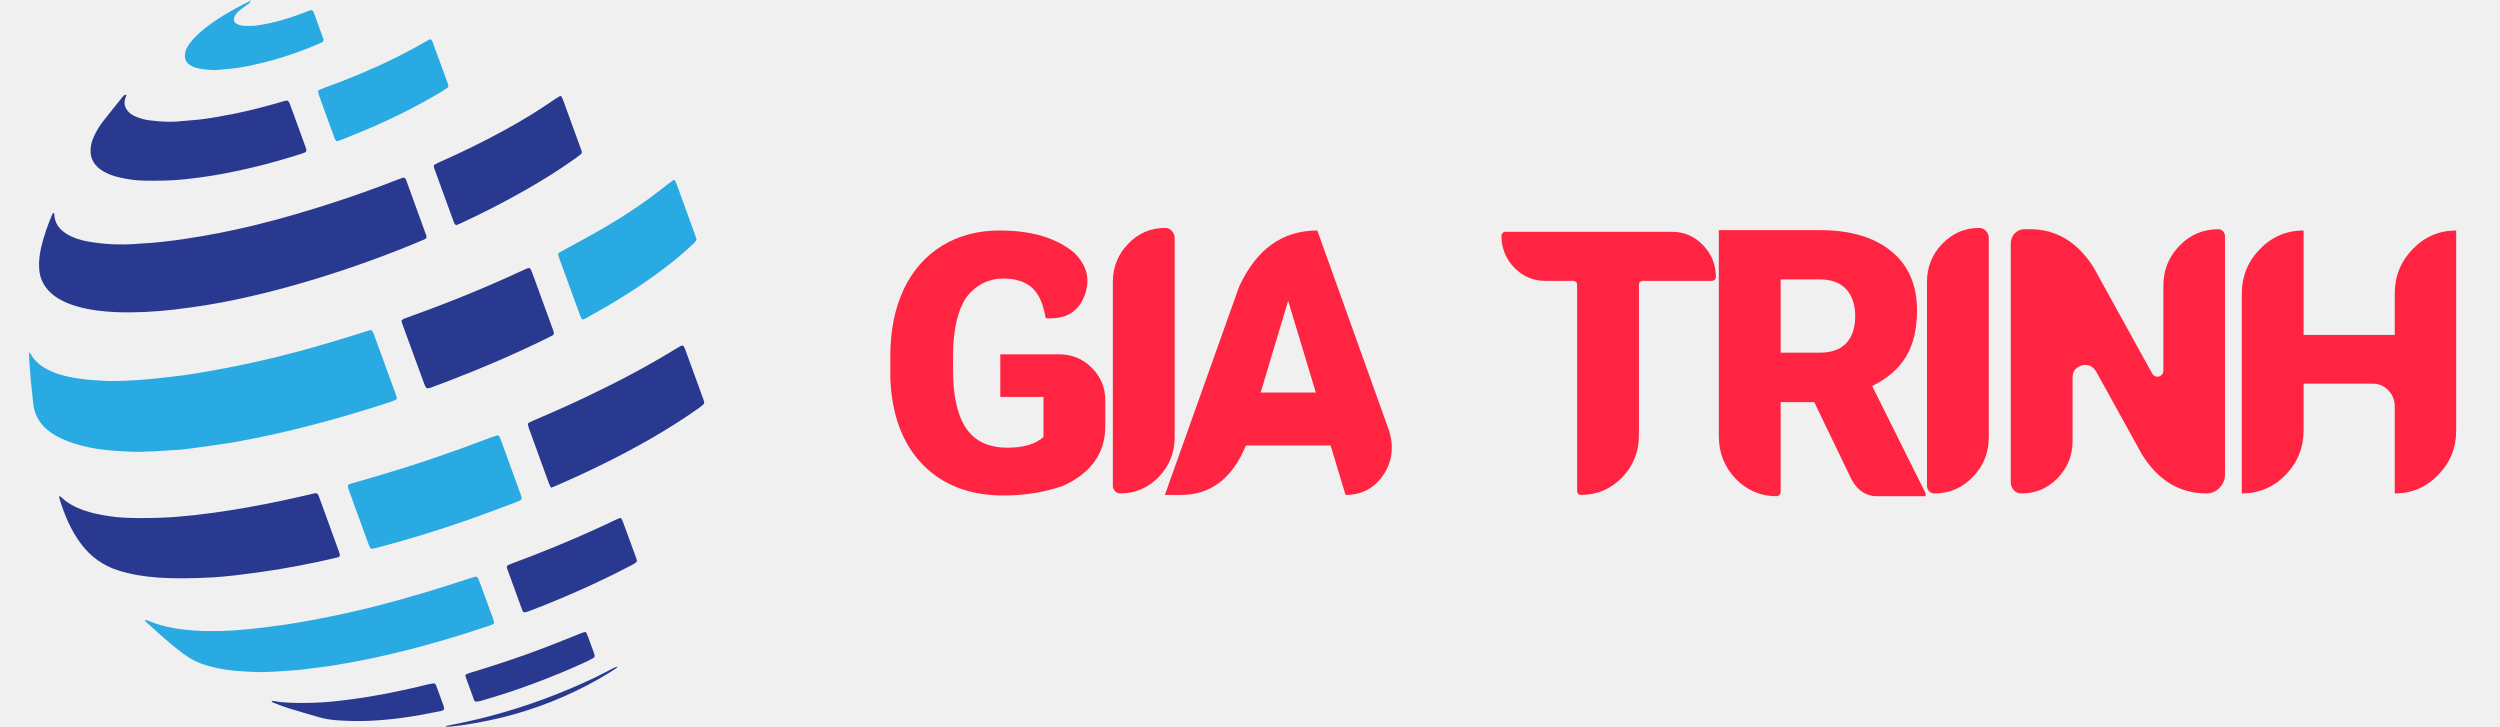
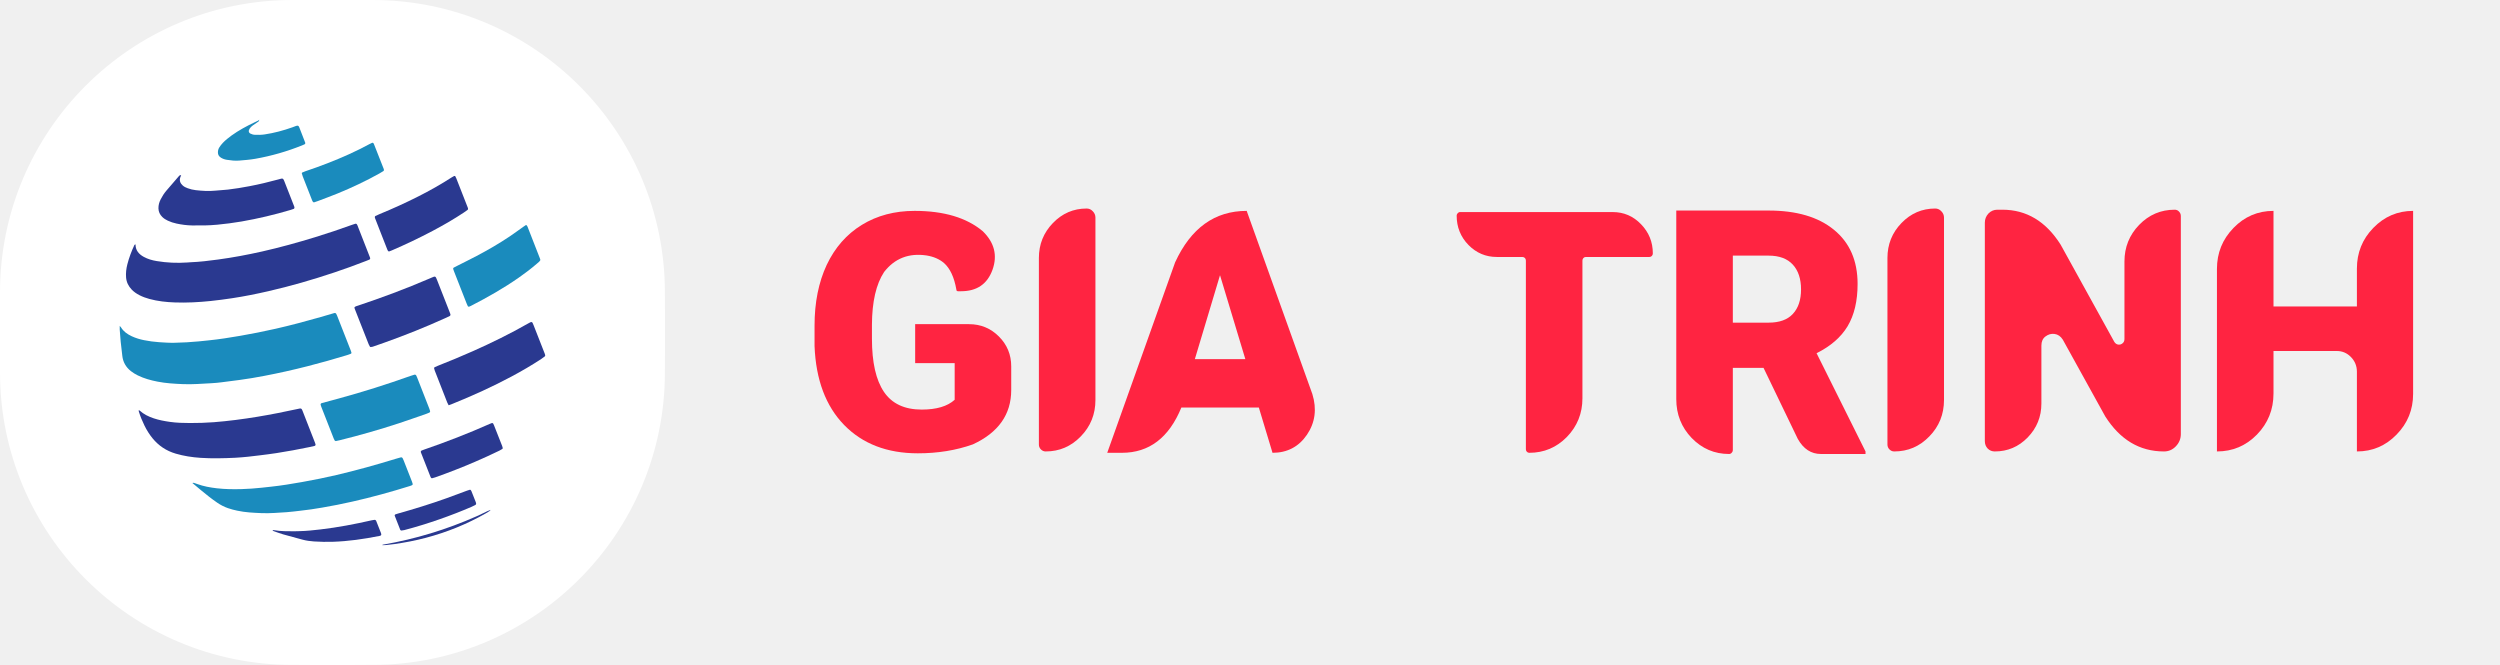
- <svg xmlns="http://www.w3.org/2000/svg" width="172" height="50" viewBox="0 0 172 50" fill="none">
-   <path d="M3.712 14.643C3.724 14.679 3.732 14.696 3.732 14.712C3.747 15.366 4.097 15.806 4.636 16.124C5.071 16.38 5.548 16.525 6.038 16.613C7.146 16.811 8.262 16.865 9.385 16.78C9.491 16.772 9.598 16.759 9.704 16.755C10.717 16.712 11.721 16.581 12.725 16.434C14.344 16.199 15.945 15.877 17.534 15.491C19.503 15.012 21.443 14.432 23.367 13.797C24.717 13.351 26.053 12.866 27.377 12.349C27.493 12.305 27.611 12.264 27.728 12.227C27.794 12.206 27.869 12.246 27.902 12.313C27.918 12.345 27.939 12.374 27.951 12.408C28.407 13.66 28.861 14.913 29.315 16.166C29.328 16.199 29.335 16.234 29.344 16.267C29.36 16.323 29.315 16.418 29.255 16.444C29.126 16.503 28.995 16.558 28.864 16.613C27.734 17.089 26.591 17.531 25.438 17.948C23.063 18.805 20.655 19.556 18.205 20.159C16.91 20.478 15.609 20.761 14.293 20.975C13.505 21.104 12.713 21.216 11.919 21.306C10.628 21.451 9.333 21.524 8.033 21.476C7.091 21.439 6.155 21.332 5.245 21.065C4.869 20.954 4.505 20.812 4.161 20.623C3.848 20.45 3.561 20.241 3.321 19.974C2.955 19.562 2.739 19.087 2.698 18.534C2.661 18.015 2.716 17.505 2.836 17C3.021 16.22 3.286 15.467 3.604 14.732C3.621 14.694 3.672 14.673 3.714 14.64L3.712 14.643Z" fill="#2A3990" />
-   <path d="M2 24.219C2.077 24.315 2.116 24.351 2.141 24.396C2.412 24.882 2.832 25.203 3.317 25.447C3.747 25.663 4.204 25.81 4.675 25.911C5.214 26.026 5.758 26.106 6.31 26.145C6.878 26.185 7.445 26.228 8.015 26.213C8.886 26.189 9.757 26.145 10.623 26.051C10.977 26.014 11.33 25.973 11.684 25.934C12.851 25.808 14.006 25.61 15.16 25.395C16.453 25.154 17.739 24.88 19.017 24.567C20.675 24.162 22.314 23.688 23.945 23.188C24.438 23.038 24.927 22.877 25.419 22.724C25.515 22.693 25.6 22.732 25.641 22.819C25.67 22.883 25.703 22.947 25.727 23.014C26.227 24.382 26.726 25.752 27.224 27.121C27.254 27.205 27.281 27.29 27.3 27.376C27.313 27.433 27.277 27.482 27.228 27.505C27.098 27.562 26.967 27.616 26.832 27.661C25.397 28.13 23.952 28.572 22.495 28.97C20.934 29.398 19.364 29.779 17.78 30.103C16.892 30.284 16.002 30.454 15.103 30.58C14.434 30.673 13.767 30.772 13.097 30.86C12.744 30.906 12.39 30.945 12.035 30.964C10.987 31.021 9.941 31.122 8.89 31.072C7.966 31.028 7.044 30.973 6.135 30.78C5.384 30.623 4.654 30.408 3.973 30.045C3.705 29.901 3.452 29.739 3.221 29.542C2.667 29.068 2.359 28.467 2.286 27.744C2.23 27.197 2.169 26.648 2.111 26.1C2.1 25.994 2.096 25.887 2.088 25.781C2.06 25.409 2.029 25.037 2.004 24.663C1.996 24.54 2.004 24.416 2.004 24.219H2Z" fill="#29AAE2" />
-   <path d="M4.07 34.133C4.119 34.152 4.159 34.156 4.182 34.177C4.621 34.612 5.153 34.889 5.727 35.096C6.298 35.3 6.89 35.417 7.488 35.509C8.211 35.621 8.94 35.643 9.669 35.643C10.54 35.643 11.409 35.621 12.28 35.547C13.875 35.412 15.457 35.186 17.033 34.907C18.537 34.641 20.031 34.319 21.519 33.971C21.587 33.954 21.658 33.932 21.728 33.933C21.776 33.935 21.838 33.963 21.863 34C21.912 34.073 21.944 34.159 21.973 34.241C22.422 35.477 22.871 36.713 23.318 37.949C23.342 38.016 23.361 38.084 23.379 38.152C23.396 38.215 23.349 38.314 23.293 38.328C23.103 38.377 22.914 38.424 22.724 38.467C21.529 38.74 20.325 38.97 19.117 39.177C18.522 39.278 17.922 39.353 17.324 39.436C16.884 39.496 16.443 39.556 16.002 39.603C15.542 39.652 15.082 39.699 14.621 39.724C13.36 39.79 12.096 39.823 10.835 39.734C9.913 39.668 9.001 39.521 8.115 39.239C7.079 38.909 6.249 38.303 5.595 37.445C5.237 36.975 4.945 36.468 4.702 35.933C4.458 35.399 4.25 34.852 4.088 34.286C4.076 34.24 4.08 34.19 4.074 34.133H4.07Z" fill="#2A3990" />
-   <path d="M9.924 42.699C9.99 42.664 10.059 42.656 10.129 42.681C10.246 42.723 10.362 42.77 10.477 42.815C11.162 43.081 11.875 43.22 12.601 43.311C13.504 43.423 14.411 43.435 15.318 43.407C16.047 43.384 16.774 43.327 17.498 43.244C17.834 43.205 18.169 43.163 18.504 43.125C19.652 42.993 20.791 42.791 21.925 42.574C23.182 42.332 24.433 42.063 25.673 41.75C27.862 41.196 30.025 40.548 32.167 39.837C32.336 39.781 32.506 39.73 32.676 39.681C32.768 39.654 32.856 39.702 32.894 39.788C32.93 39.869 32.966 39.951 32.997 40.033C33.302 40.868 33.607 41.703 33.911 42.539C33.941 42.622 33.962 42.709 33.984 42.795C34.001 42.859 33.957 42.932 33.886 42.961C33.82 42.989 33.756 43.019 33.688 43.042C31.614 43.738 29.52 44.362 27.394 44.878C26.306 45.141 25.212 45.38 24.11 45.58C23.306 45.727 22.499 45.865 21.685 45.952C21.209 46.004 20.734 46.086 20.256 46.117C19.334 46.175 18.41 46.273 17.485 46.23C16.597 46.189 15.708 46.147 14.837 45.943C14.49 45.862 14.149 45.77 13.814 45.644C13.395 45.486 13.012 45.27 12.65 45.005C12.032 44.551 11.453 44.052 10.883 43.542C10.565 43.258 10.249 42.971 9.931 42.685L9.923 42.699H9.924Z" fill="#29AAE2" />
-   <path d="M8.713 6.514C8.677 6.614 8.632 6.712 8.604 6.813C8.503 7.176 8.618 7.477 8.88 7.732C9.036 7.884 9.227 7.98 9.426 8.058C9.708 8.169 10.003 8.244 10.303 8.281C11.009 8.366 11.716 8.42 12.429 8.339C12.887 8.288 13.349 8.272 13.809 8.215C14.603 8.115 15.387 7.974 16.17 7.814C17.232 7.597 18.28 7.326 19.319 7.021C19.421 6.99 19.523 6.958 19.626 6.931C19.771 6.892 19.849 6.936 19.914 7.088C19.928 7.12 19.943 7.152 19.956 7.186C20.314 8.169 20.674 9.153 21.03 10.138C21.054 10.205 21.079 10.276 21.079 10.344C21.079 10.389 21.047 10.457 21.009 10.475C20.898 10.528 20.778 10.566 20.66 10.603C18.9 11.166 17.112 11.625 15.295 11.963C14.423 12.126 13.544 12.246 12.66 12.339C11.738 12.436 10.817 12.443 9.893 12.427C9.322 12.418 8.762 12.332 8.206 12.206C7.876 12.13 7.557 12.02 7.256 11.867C7.033 11.754 6.825 11.616 6.652 11.434C6.386 11.152 6.24 10.822 6.23 10.428C6.22 10.043 6.318 9.689 6.48 9.348C6.647 8.994 6.849 8.658 7.09 8.349C7.539 7.775 7.997 7.209 8.454 6.642C8.487 6.602 8.525 6.557 8.571 6.536C8.614 6.517 8.671 6.528 8.721 6.526L8.716 6.515L8.713 6.514Z" fill="#2A3990" />
-   <path d="M37.908 33.554C37.845 33.421 37.792 33.329 37.756 33.231C37.299 31.98 36.843 30.727 36.391 29.475C36.36 29.391 36.342 29.305 36.322 29.218C36.31 29.16 36.336 29.108 36.385 29.083C36.511 29.018 36.639 28.956 36.768 28.901C38.045 28.361 39.31 27.794 40.56 27.197C42.613 26.214 44.623 25.151 46.563 23.959C47.005 23.687 47.015 23.688 47.185 24.158C47.574 25.227 47.964 26.294 48.352 27.363C48.389 27.463 48.428 27.563 48.449 27.666C48.457 27.711 48.44 27.782 48.408 27.811C48.29 27.917 48.163 28.016 48.032 28.108C46.987 28.848 45.903 29.528 44.794 30.167C42.697 31.375 40.526 32.433 38.308 33.397C38.195 33.446 38.079 33.489 37.909 33.557L37.908 33.554Z" fill="#2A3990" />
-   <path d="M25.59 37.765C25.537 37.739 25.491 37.732 25.477 37.707C25.432 37.63 25.395 37.549 25.365 37.465C24.908 36.214 24.451 34.962 23.997 33.709C23.973 33.642 23.957 33.572 23.938 33.504C23.915 33.414 23.965 33.327 24.06 33.299C24.674 33.121 25.289 32.944 25.903 32.764C28.548 31.988 31.155 31.101 33.727 30.114C33.876 30.057 34.028 30.01 34.179 29.961C34.238 29.942 34.34 29.988 34.363 30.039C34.4 30.12 34.439 30.201 34.468 30.284C34.918 31.52 35.367 32.756 35.814 33.993C35.844 34.077 35.865 34.163 35.886 34.248C35.902 34.308 35.856 34.396 35.794 34.424C35.698 34.468 35.602 34.514 35.502 34.552C34.486 34.93 33.474 35.32 32.452 35.681C30.339 36.428 28.199 37.084 26.035 37.661C25.882 37.701 25.726 37.733 25.59 37.765Z" fill="#29AAE2" />
-   <path d="M27.626 22.044C27.739 21.924 27.88 21.895 28.012 21.848C29.299 21.385 30.577 20.901 31.845 20.389C33.195 19.843 34.531 19.263 35.854 18.651C35.918 18.622 35.982 18.59 36.046 18.561C36.454 18.374 36.469 18.36 36.638 18.824C37.019 19.876 37.404 20.927 37.788 21.977C37.88 22.228 37.97 22.477 38.059 22.728C38.077 22.778 38.091 22.83 38.105 22.88C38.121 22.939 38.084 23.039 38.031 23.067C37.874 23.149 37.717 23.231 37.558 23.309C35.386 24.371 33.169 25.325 30.912 26.191C30.481 26.356 30.048 26.518 29.616 26.678C29.55 26.702 29.478 26.712 29.408 26.716C29.377 26.717 29.33 26.699 29.317 26.675C29.265 26.584 29.216 26.49 29.18 26.391C28.86 25.525 28.546 24.657 28.229 23.79C28.059 23.323 27.884 22.858 27.718 22.39C27.677 22.275 27.625 22.16 27.627 22.041L27.626 22.044Z" fill="#2A3990" />
-   <path d="M47.924 16.494C47.836 16.678 47.688 16.783 47.559 16.904C46.922 17.499 46.246 18.049 45.549 18.572C43.897 19.812 42.139 20.886 40.333 21.885C40.272 21.92 40.205 21.945 40.139 21.973C40.099 21.991 40.022 21.959 40.004 21.916C39.962 21.818 39.918 21.721 39.881 21.622C39.419 20.354 38.956 19.086 38.495 17.817C38.464 17.733 38.438 17.648 38.411 17.563C38.389 17.492 38.414 17.413 38.474 17.378C38.598 17.307 38.722 17.238 38.847 17.17C39.55 16.787 40.256 16.412 40.951 16.019C42.205 15.31 43.426 14.548 44.594 13.704C45.083 13.35 45.555 12.971 46.036 12.604C46.135 12.529 46.234 12.454 46.337 12.385C46.355 12.374 46.41 12.391 46.426 12.412C46.468 12.469 46.505 12.53 46.529 12.597C46.979 13.832 47.426 15.068 47.873 16.303C47.897 16.369 47.91 16.439 47.925 16.492L47.924 16.494Z" fill="#29AAE2" />
-   <path d="M31.387 15.493C31.282 15.434 31.248 15.353 31.218 15.268C30.988 14.634 30.755 14 30.524 13.365C30.317 12.798 30.111 12.229 29.906 11.661C29.883 11.594 29.852 11.527 29.848 11.457C29.845 11.412 29.872 11.34 29.906 11.321C30.061 11.235 30.223 11.159 30.384 11.088C31.815 10.453 33.22 9.767 34.594 9.019C35.843 8.338 37.061 7.605 38.229 6.788C38.315 6.727 38.407 6.671 38.501 6.62C38.527 6.606 38.569 6.617 38.617 6.617C38.659 6.708 38.712 6.801 38.748 6.9C39.162 8.035 39.575 9.171 39.987 10.307C40 10.34 40.012 10.373 40.021 10.407C40.039 10.481 40.028 10.555 39.971 10.602C39.848 10.704 39.72 10.801 39.59 10.895C38.489 11.68 37.343 12.394 36.168 13.064C34.716 13.893 33.228 14.651 31.712 15.357C31.602 15.409 31.486 15.451 31.389 15.491L31.387 15.493Z" fill="#2A3990" />
-   <path d="M23.198 9.721C23.086 9.673 23.049 9.592 23.018 9.51C22.919 9.243 22.823 8.976 22.727 8.71C22.479 8.026 22.228 7.343 21.981 6.659C21.94 6.543 21.908 6.423 21.88 6.302C21.874 6.276 21.899 6.226 21.923 6.213C22.033 6.157 22.144 6.104 22.26 6.062C23.078 5.767 23.889 5.454 24.692 5.118C26.266 4.46 27.801 3.723 29.276 2.863C29.367 2.81 29.464 2.763 29.558 2.716C29.604 2.692 29.671 2.716 29.696 2.757C29.713 2.788 29.738 2.816 29.749 2.849C30.109 3.833 30.468 4.815 30.828 5.799C30.833 5.816 30.836 5.834 30.84 5.851C30.86 5.923 30.84 6.004 30.782 6.043C30.634 6.142 30.488 6.241 30.336 6.331C28.872 7.208 27.353 7.981 25.791 8.668C25.076 8.983 24.349 9.269 23.627 9.564C23.481 9.624 23.329 9.674 23.196 9.721H23.198Z" fill="#29AAE2" />
-   <path d="M43.818 38.591C43.796 38.635 43.789 38.678 43.764 38.694C43.662 38.764 43.557 38.832 43.447 38.889C42.564 39.351 41.672 39.79 40.768 40.208C39.347 40.864 37.907 41.473 36.444 42.029C36.329 42.073 36.209 42.107 36.089 42.136C36.064 42.142 36.025 42.112 36 42.09C35.975 42.066 35.953 42.036 35.941 42.004C35.588 41.035 35.235 40.067 34.883 39.099C34.877 39.082 34.876 39.064 34.87 39.047C34.855 38.993 34.904 38.898 34.963 38.873C35.046 38.838 35.128 38.803 35.21 38.772C37.662 37.864 40.071 36.857 42.43 35.728C42.494 35.697 42.561 35.672 42.627 35.647C42.67 35.63 42.747 35.658 42.766 35.699C42.797 35.763 42.829 35.825 42.854 35.892C43.155 36.709 43.454 37.527 43.753 38.345C43.783 38.427 43.799 38.516 43.818 38.591Z" fill="#2A3990" />
-   <path d="M17.232 0.001C17.23 0.092 17.215 0.173 17.131 0.233C16.929 0.376 16.729 0.523 16.532 0.674C16.391 0.783 16.267 0.913 16.177 1.067C16.142 1.127 16.118 1.195 16.099 1.264C16.061 1.4 16.135 1.563 16.258 1.629C16.416 1.714 16.584 1.77 16.765 1.777C17.12 1.79 17.473 1.789 17.827 1.732C18.865 1.566 19.868 1.274 20.847 0.899C20.98 0.849 21.109 0.789 21.242 0.738C21.445 0.662 21.53 0.695 21.607 0.906C21.827 1.505 22.04 2.107 22.256 2.707C22.277 2.767 22.238 2.866 22.186 2.891C22.09 2.939 21.995 2.985 21.898 3.026C20.264 3.731 18.573 4.258 16.823 4.592C16.23 4.705 15.628 4.755 15.027 4.808C14.582 4.847 14.141 4.788 13.702 4.716C13.474 4.679 13.256 4.595 13.061 4.468C12.837 4.322 12.719 4.117 12.723 3.844C12.726 3.645 12.762 3.457 12.861 3.283C12.975 3.081 13.111 2.895 13.265 2.723C13.549 2.402 13.871 2.125 14.208 1.863C14.997 1.251 15.856 0.754 16.742 0.3C16.869 0.235 16.999 0.177 17.122 0.109C17.165 0.085 17.194 0.036 17.232 0V0.001Z" fill="#29AAE2" />
-   <path d="M40.911 45.143C40.886 45.193 40.877 45.238 40.852 45.252C40.714 45.331 40.576 45.41 40.433 45.479C39.273 46.018 38.095 46.51 36.899 46.958C35.637 47.432 34.358 47.858 33.059 48.225C32.959 48.253 32.853 48.265 32.748 48.276C32.719 48.279 32.686 48.25 32.658 48.23C32.644 48.222 32.632 48.205 32.626 48.19C32.425 47.641 32.225 47.091 32.025 46.54C32.002 46.474 32.042 46.397 32.113 46.37C32.195 46.34 32.279 46.309 32.364 46.284C34.147 45.743 35.916 45.16 37.654 44.489C38.415 44.195 39.17 43.886 39.928 43.584C40.027 43.545 40.126 43.508 40.229 43.481C40.256 43.474 40.302 43.495 40.321 43.518C40.355 43.557 40.381 43.606 40.399 43.655C40.56 44.087 40.72 44.52 40.876 44.953C40.9 45.019 40.902 45.09 40.912 45.143H40.911Z" fill="#2A3990" />
-   <path d="M18.68 48.261C18.746 48.203 18.815 48.226 18.877 48.237C19.597 48.37 20.326 48.361 21.053 48.363C21.248 48.363 21.443 48.35 21.638 48.346C22.403 48.329 23.16 48.24 23.918 48.145C25.804 47.908 27.662 47.525 29.506 47.072C29.61 47.047 29.715 47.033 29.821 47.017C29.883 47.007 29.963 47.06 29.99 47.12C29.997 47.137 30.004 47.152 30.009 47.169C30.181 47.635 30.354 48.101 30.522 48.568C30.54 48.616 30.544 48.671 30.555 48.724C30.568 48.781 30.51 48.866 30.445 48.885C30.412 48.895 30.377 48.906 30.344 48.914C29.492 49.092 28.64 49.255 27.777 49.373C26.95 49.487 26.12 49.567 25.286 49.597C24.592 49.622 23.901 49.604 23.21 49.557C22.785 49.528 22.363 49.464 21.952 49.345C21.254 49.143 20.553 48.944 19.859 48.729C19.504 48.619 19.158 48.478 18.81 48.347C18.762 48.329 18.725 48.292 18.679 48.26L18.68 48.261Z" fill="#2A3990" />
-   <path d="M42.488 45.834C42.463 45.877 42.448 45.934 42.41 45.962C42.266 46.065 42.117 46.164 41.967 46.256C39.912 47.521 37.72 48.476 35.4 49.136C34.288 49.452 33.158 49.684 32.017 49.862C31.719 49.908 31.418 49.943 31.118 49.976C30.978 49.992 30.835 49.992 30.684 50C30.684 49.923 30.736 49.933 30.771 49.926C34.301 49.27 37.682 48.158 40.923 46.617C41.34 46.419 41.745 46.195 42.158 45.989C42.268 45.933 42.385 45.892 42.501 45.846L42.488 45.835V45.834Z" fill="#2A3990" />
-   <path d="M76.044 29.328C76.044 31.165 75.083 32.527 73.162 33.416C71.901 33.865 70.522 34.089 69.023 34.089C66.713 34.089 64.864 33.378 63.476 31.956C62.096 30.534 61.355 28.558 61.254 26.027V24.491C61.254 22.748 61.559 21.224 62.168 19.921C62.786 18.617 63.666 17.615 64.809 16.912C65.951 16.21 67.276 15.858 68.782 15.858C70.974 15.858 72.68 16.366 73.898 17.382C74.779 18.237 75.024 19.206 74.635 20.289C74.245 21.364 73.458 21.901 72.273 21.901H72.045C72.011 21.901 71.981 21.893 71.956 21.876C71.931 21.851 71.918 21.817 71.918 21.774C71.757 20.852 71.448 20.188 70.991 19.781C70.644 19.485 70.204 19.295 69.671 19.21C68.342 19.015 67.28 19.43 66.484 20.454C65.883 21.368 65.579 22.689 65.57 24.415V25.481C65.57 27.25 65.871 28.579 66.472 29.468C67.073 30.356 68.02 30.801 69.315 30.801C70.424 30.801 71.249 30.555 71.791 30.064V27.31H68.82V24.377H72.87C73.75 24.377 74.499 24.686 75.117 25.304C75.735 25.922 76.044 26.671 76.044 27.551V29.328ZM77.072 33.949C76.937 33.949 76.818 33.898 76.717 33.797C76.615 33.695 76.564 33.573 76.564 33.429V19.4C76.564 18.376 76.916 17.5 77.618 16.773C78.321 16.045 79.167 15.681 80.157 15.681C80.335 15.681 80.487 15.748 80.614 15.884C80.75 16.019 80.817 16.18 80.817 16.366V30.077C80.817 31.152 80.449 32.066 79.713 32.819C78.985 33.573 78.105 33.949 77.072 33.949ZM91.545 30.648H85.718C84.787 32.917 83.297 34.051 81.249 34.051H80.144L85.248 19.73C86.433 17.149 88.227 15.858 90.631 15.858L95.569 29.633C95.916 30.759 95.781 31.778 95.163 32.692C94.545 33.598 93.682 34.051 92.573 34.051L91.545 30.648ZM86.733 27.005H90.529L88.625 20.695L86.733 27.005ZM117.799 19.324H113.013C112.945 19.324 112.886 19.35 112.835 19.4C112.784 19.451 112.759 19.515 112.759 19.591V29.95C112.759 31.084 112.369 32.053 111.591 32.857C110.812 33.653 109.868 34.051 108.76 34.051C108.692 34.051 108.633 34.025 108.582 33.975C108.531 33.924 108.506 33.86 108.506 33.784V19.591C108.506 19.515 108.48 19.451 108.43 19.4C108.379 19.35 108.315 19.324 108.239 19.324H106.322C105.493 19.324 104.782 19.024 104.189 18.423C103.597 17.814 103.301 17.077 103.301 16.214C103.301 16.146 103.326 16.087 103.377 16.036C103.428 15.977 103.487 15.947 103.555 15.947H115.031C115.869 15.947 116.58 16.252 117.164 16.861C117.757 17.471 118.053 18.203 118.053 19.058C118.053 19.134 118.027 19.197 117.977 19.248C117.926 19.299 117.867 19.324 117.799 19.324ZM124.819 27.665H122.509V33.835C122.509 33.92 122.479 33.992 122.42 34.051C122.369 34.11 122.306 34.14 122.229 34.14C121.129 34.14 120.19 33.738 119.411 32.934C118.641 32.13 118.256 31.156 118.256 30.014V15.833H125.2C127.299 15.833 128.937 16.315 130.113 17.28C131.298 18.245 131.891 19.604 131.891 21.355C131.891 22.634 131.641 23.691 131.142 24.529C130.642 25.359 129.864 26.036 128.806 26.561L132.487 33.949V34.14H129.136C128.399 34.14 127.82 33.763 127.396 33.01L124.819 27.665ZM122.509 24.263H125.2C126.013 24.263 126.622 24.043 127.028 23.602C127.435 23.162 127.638 22.549 127.638 21.762C127.638 20.975 127.435 20.357 127.028 19.908C126.614 19.451 126.004 19.223 125.2 19.223H122.509V24.263ZM133.084 33.949C132.949 33.949 132.83 33.898 132.729 33.797C132.627 33.695 132.576 33.573 132.576 33.429V19.4C132.576 18.376 132.927 17.5 133.63 16.773C134.332 16.045 135.179 15.681 136.169 15.681C136.347 15.681 136.499 15.748 136.626 15.884C136.761 16.019 136.829 16.18 136.829 16.366V30.077C136.829 31.152 136.461 32.066 135.725 32.819C134.997 33.573 134.117 33.949 133.084 33.949ZM151.81 33.949C149.981 33.949 148.509 33.069 147.392 31.309L144.205 25.545C144.044 25.291 143.837 25.147 143.583 25.113C143.338 25.079 143.109 25.143 142.897 25.304C142.694 25.456 142.593 25.685 142.593 25.989V30.344C142.593 31.334 142.25 32.185 141.564 32.895C140.879 33.598 140.054 33.949 139.089 33.949C138.877 33.949 138.7 33.877 138.556 33.733C138.412 33.581 138.34 33.395 138.34 33.175V16.747C138.34 16.485 138.429 16.256 138.606 16.061C138.793 15.867 139.017 15.77 139.279 15.77H139.66C141.471 15.77 142.931 16.645 144.04 18.398L148.077 25.71C148.153 25.828 148.251 25.896 148.369 25.913C148.488 25.93 148.593 25.9 148.687 25.824C148.788 25.748 148.839 25.638 148.839 25.494V19.667C148.839 18.592 149.207 17.674 149.943 16.912C150.68 16.15 151.573 15.77 152.622 15.77C152.749 15.77 152.855 15.816 152.939 15.909C153.033 16.002 153.079 16.116 153.079 16.252V32.642C153.079 32.997 152.952 33.306 152.698 33.568C152.453 33.822 152.157 33.949 151.81 33.949ZM164.759 33.949V27.957C164.759 27.525 164.611 27.157 164.314 26.852C164.018 26.548 163.663 26.395 163.248 26.395H158.487V29.595C158.487 30.797 158.073 31.825 157.243 32.68C156.414 33.526 155.411 33.949 154.234 33.949V20.226C154.234 19.024 154.649 17.995 155.479 17.141C156.308 16.286 157.311 15.858 158.487 15.858V23.044H164.759V20.2C164.759 19.007 165.169 17.987 165.99 17.141C166.82 16.286 167.818 15.858 168.986 15.858V29.62C168.986 30.814 168.572 31.833 167.742 32.68C166.921 33.526 165.927 33.949 164.759 33.949Z" fill="#FF2441" />
+ <svg xmlns="http://www.w3.org/2000/svg" width="188" height="50" viewBox="0 0 188 50" fill="none">
+   <rect width="50" height="50" rx="24" fill="white" />
+   <path d="M28 0H22C9.85 0 0 9.85 0 22V28C0 40.15 9.85 50 22 50H28C40.15 50 50 40.15 50 28V22C50 9.85 40.15 0 28 0Z" fill="white" />
+   <path d="M10.18 18.371C10.187 18.395 10.193 18.405 10.193 18.416C10.203 18.834 10.444 19.116 10.816 19.319C11.115 19.483 11.444 19.576 11.781 19.632C12.545 19.759 13.313 19.794 14.087 19.739C14.16 19.734 14.234 19.726 14.307 19.723C15.005 19.696 15.697 19.612 16.388 19.518C17.503 19.367 18.606 19.161 19.701 18.914C21.058 18.608 22.394 18.237 23.719 17.83C24.649 17.545 25.57 17.234 26.482 16.904C26.562 16.875 26.643 16.849 26.724 16.825C26.769 16.812 26.821 16.838 26.844 16.88C26.854 16.901 26.869 16.92 26.877 16.941C27.191 17.743 27.504 18.544 27.817 19.346C27.826 19.367 27.831 19.39 27.837 19.411C27.848 19.447 27.817 19.507 27.776 19.524C27.687 19.562 27.596 19.598 27.506 19.632C26.728 19.937 25.941 20.22 25.146 20.487C23.51 21.035 21.852 21.516 20.163 21.902C19.271 22.106 18.375 22.287 17.469 22.424C16.925 22.506 16.38 22.579 15.833 22.636C14.943 22.728 14.052 22.776 13.156 22.744C12.507 22.721 11.862 22.653 11.235 22.481C10.976 22.411 10.726 22.32 10.489 22.199C10.273 22.088 10.075 21.954 9.91 21.783C9.657 21.52 9.508 21.216 9.481 20.862C9.455 20.529 9.493 20.203 9.576 19.88C9.703 19.381 9.886 18.899 10.105 18.428C10.116 18.404 10.152 18.391 10.18 18.37L10.18 18.371Z" fill="#2A3990" />
+   <path d="M9 24.5C9.053 24.562 9.08 24.585 9.097 24.613C9.284 24.925 9.573 25.13 9.907 25.286C10.204 25.424 10.518 25.519 10.843 25.583C11.214 25.657 11.589 25.708 11.969 25.733C12.361 25.759 12.751 25.786 13.144 25.776C13.744 25.761 14.344 25.733 14.941 25.673C15.184 25.649 15.427 25.623 15.671 25.598C16.476 25.517 17.271 25.39 18.066 25.253C18.957 25.099 19.843 24.923 20.723 24.723C21.865 24.464 22.994 24.16 24.118 23.84C24.458 23.744 24.795 23.642 25.134 23.543C25.2 23.524 25.258 23.549 25.286 23.604C25.306 23.645 25.329 23.686 25.346 23.729C25.69 24.605 26.034 25.481 26.377 26.358C26.398 26.411 26.416 26.466 26.429 26.521C26.438 26.558 26.413 26.589 26.38 26.603C26.29 26.64 26.2 26.674 26.107 26.703C25.118 27.003 24.123 27.286 23.119 27.541C22.044 27.815 20.962 28.058 19.871 28.266C19.259 28.382 18.646 28.491 18.027 28.571C17.566 28.631 17.106 28.694 16.644 28.75C16.402 28.78 16.158 28.805 15.913 28.817C15.191 28.854 14.47 28.918 13.747 28.886C13.11 28.858 12.475 28.823 11.849 28.699C11.332 28.599 10.829 28.461 10.359 28.229C10.175 28.137 10 28.033 9.841 27.907C9.46 27.604 9.248 27.219 9.197 26.756C9.158 26.406 9.116 26.055 9.077 25.704C9.069 25.636 9.066 25.568 9.06 25.5C9.041 25.262 9.02 25.024 9.003 24.785C8.997 24.705 9.003 24.626 9.003 24.5H9Z" fill="#1A8BBD" />
+   <path d="M10.426 30.845C10.459 30.857 10.487 30.86 10.503 30.873C10.805 31.152 11.172 31.329 11.567 31.461C11.961 31.592 12.369 31.667 12.78 31.726C13.278 31.797 13.78 31.811 14.283 31.811C14.883 31.811 15.481 31.797 16.081 31.75C17.18 31.663 18.27 31.519 19.355 31.341C20.392 31.17 21.421 30.964 22.446 30.741C22.493 30.731 22.542 30.716 22.59 30.717C22.623 30.718 22.666 30.736 22.683 30.76C22.717 30.806 22.739 30.862 22.759 30.914C23.068 31.705 23.377 32.496 23.686 33.287C23.702 33.33 23.715 33.374 23.728 33.417C23.739 33.458 23.707 33.521 23.668 33.53C23.538 33.561 23.407 33.591 23.277 33.619C22.453 33.794 21.624 33.941 20.791 34.073C20.382 34.138 19.968 34.186 19.556 34.239C19.253 34.277 18.95 34.316 18.645 34.346C18.328 34.377 18.012 34.407 17.694 34.423C16.825 34.465 15.955 34.487 15.086 34.43C14.45 34.388 13.823 34.293 13.212 34.113C12.498 33.902 11.927 33.514 11.476 32.965C11.229 32.664 11.029 32.339 10.861 31.997C10.693 31.655 10.55 31.305 10.438 30.943C10.43 30.913 10.432 30.881 10.429 30.845H10.426Z" fill="#2A3990" />
+   <path d="M14.459 36.327C14.504 36.305 14.552 36.3 14.6 36.316C14.681 36.343 14.76 36.373 14.84 36.401C15.311 36.572 15.803 36.661 16.303 36.719C16.925 36.791 17.55 36.798 18.175 36.78C18.677 36.766 19.178 36.73 19.677 36.676C19.908 36.651 20.139 36.624 20.37 36.6C21.161 36.516 21.945 36.386 22.726 36.247C23.592 36.093 24.454 35.921 25.308 35.72C26.816 35.365 28.306 34.95 29.782 34.496C29.898 34.46 30.016 34.427 30.133 34.396C30.196 34.379 30.257 34.409 30.282 34.465C30.307 34.516 30.332 34.569 30.354 34.621C30.564 35.156 30.774 35.69 30.983 36.225C31.004 36.278 31.019 36.334 31.034 36.389C31.046 36.43 31.015 36.476 30.966 36.495C30.921 36.513 30.877 36.532 30.83 36.547C29.401 36.992 27.959 37.392 26.494 37.722C25.744 37.891 24.991 38.043 24.231 38.171C23.678 38.265 23.122 38.353 22.561 38.41C22.233 38.443 21.906 38.495 21.576 38.515C20.941 38.552 20.305 38.615 19.667 38.587C19.056 38.561 18.443 38.534 17.843 38.403C17.605 38.352 17.369 38.293 17.139 38.212C16.85 38.111 16.586 37.973 16.337 37.803C15.911 37.512 15.512 37.193 15.119 36.867C14.9 36.685 14.683 36.501 14.464 36.318L14.458 36.327H14.459Z" fill="#1A8BBD" />
+   <path d="M13.625 13.169C13.6 13.233 13.569 13.296 13.55 13.361C13.48 13.592 13.56 13.785 13.74 13.948C13.848 14.046 13.979 14.107 14.117 14.157C14.31 14.228 14.514 14.277 14.72 14.3C15.207 14.354 15.694 14.389 16.185 14.337C16.501 14.304 16.819 14.294 17.135 14.258C17.682 14.194 18.223 14.104 18.762 14.001C19.494 13.862 20.215 13.689 20.932 13.493C21.002 13.474 21.072 13.453 21.143 13.436C21.243 13.411 21.296 13.439 21.341 13.536C21.351 13.557 21.362 13.577 21.37 13.599C21.617 14.228 21.865 14.858 22.11 15.488C22.127 15.531 22.144 15.577 22.144 15.62C22.144 15.649 22.122 15.693 22.096 15.704C22.019 15.738 21.937 15.762 21.855 15.786C20.643 16.146 19.411 16.44 18.16 16.657C17.559 16.761 16.953 16.838 16.344 16.897C15.709 16.959 15.074 16.963 14.438 16.953C14.044 16.947 13.659 16.893 13.276 16.812C13.048 16.764 12.828 16.693 12.621 16.595C12.467 16.523 12.324 16.434 12.205 16.318C12.022 16.137 11.921 15.926 11.915 15.674C11.908 15.428 11.975 15.201 12.086 14.983C12.201 14.756 12.341 14.541 12.507 14.343C12.816 13.976 13.132 13.614 13.447 13.251C13.47 13.225 13.495 13.197 13.527 13.183C13.557 13.171 13.596 13.178 13.631 13.177L13.627 13.17L13.625 13.169Z" fill="#2A3990" />
+   <path d="M33.737 30.475C33.694 30.389 33.657 30.331 33.632 30.268C33.318 29.467 33.004 28.666 32.692 27.864C32.671 27.81 32.658 27.755 32.645 27.7C32.636 27.662 32.654 27.629 32.688 27.613C32.774 27.571 32.863 27.532 32.952 27.497C33.831 27.151 34.703 26.788 35.564 26.406C36.978 25.777 38.363 25.097 39.7 24.334C40.004 24.16 40.011 24.16 40.128 24.461C40.396 25.145 40.664 25.828 40.932 26.512C40.957 26.576 40.984 26.64 40.998 26.706C41.004 26.735 40.993 26.78 40.971 26.799C40.889 26.867 40.802 26.93 40.712 26.989C39.992 27.463 39.245 27.898 38.481 28.307C37.036 29.08 35.541 29.757 34.013 30.374C33.935 30.405 33.855 30.433 33.738 30.477L33.737 30.475Z" fill="#2A3990" />
+   <path d="M25.251 33.17C25.214 33.153 25.183 33.148 25.173 33.132C25.142 33.083 25.116 33.032 25.096 32.978C24.782 32.177 24.467 31.375 24.154 30.574C24.137 30.531 24.126 30.486 24.113 30.443C24.097 30.385 24.132 30.329 24.197 30.312C24.62 30.198 25.044 30.084 25.467 29.969C27.289 29.473 29.085 28.904 30.857 28.273C30.959 28.237 31.064 28.206 31.169 28.175C31.209 28.163 31.279 28.192 31.295 28.225C31.32 28.277 31.347 28.328 31.367 28.382C31.677 29.173 31.986 29.964 32.294 30.756C32.316 30.809 32.33 30.864 32.344 30.919C32.355 30.957 32.323 31.014 32.281 31.031C32.215 31.06 32.148 31.089 32.079 31.113C31.38 31.355 30.683 31.605 29.978 31.836C28.523 32.314 27.049 32.734 25.558 33.103C25.452 33.129 25.345 33.149 25.251 33.17Z" fill="#1A8BBD" />
+   <path d="M26.654 23.108C26.732 23.032 26.829 23.013 26.92 22.983C27.807 22.686 28.687 22.377 29.561 22.049C30.491 21.699 31.411 21.328 32.322 20.937C32.367 20.918 32.411 20.898 32.455 20.879C32.736 20.759 32.747 20.75 32.863 21.047C33.125 21.721 33.391 22.393 33.655 23.065C33.718 23.226 33.78 23.386 33.842 23.546C33.854 23.578 33.864 23.611 33.873 23.643C33.884 23.681 33.859 23.745 33.823 23.763C33.714 23.815 33.606 23.868 33.496 23.918C32 24.597 30.473 25.208 28.918 25.762C28.621 25.868 28.323 25.972 28.025 26.074C27.98 26.089 27.93 26.096 27.882 26.098C27.861 26.099 27.828 26.087 27.82 26.072C27.783 26.014 27.75 25.954 27.725 25.89C27.505 25.336 27.288 24.78 27.07 24.226C26.953 23.927 26.832 23.629 26.718 23.329C26.69 23.256 26.653 23.182 26.655 23.106L26.654 23.108Z" fill="#2A3990" />
+   <path d="M40.637 19.556C40.576 19.674 40.474 19.741 40.385 19.819C39.947 20.199 39.481 20.552 39.001 20.886C37.863 21.68 36.651 22.367 35.407 23.006C35.365 23.029 35.319 23.045 35.274 23.063C35.246 23.074 35.193 23.054 35.181 23.026C35.152 22.964 35.121 22.901 35.096 22.838C34.778 22.026 34.459 21.215 34.141 20.403C34.12 20.349 34.102 20.295 34.084 20.24C34.068 20.195 34.086 20.144 34.127 20.122C34.212 20.076 34.298 20.032 34.384 19.989C34.868 19.744 35.355 19.504 35.834 19.252C36.697 18.798 37.538 18.311 38.343 17.77C38.679 17.544 39.005 17.301 39.336 17.067C39.404 17.018 39.472 16.97 39.543 16.927C39.556 16.919 39.594 16.93 39.605 16.944C39.634 16.98 39.66 17.019 39.676 17.062C39.986 17.852 40.294 18.643 40.602 19.434C40.618 19.476 40.627 19.521 40.638 19.555L40.637 19.556Z" fill="#1A8BBD" />
+   <path d="M29.245 18.915C29.172 18.878 29.149 18.826 29.128 18.772C28.97 18.366 28.81 17.96 28.65 17.554C28.508 17.191 28.366 16.827 28.225 16.463C28.209 16.42 28.188 16.377 28.185 16.333C28.183 16.303 28.201 16.258 28.225 16.245C28.332 16.19 28.443 16.142 28.554 16.096C29.54 15.69 30.508 15.251 31.454 14.772C32.315 14.336 33.154 13.867 33.958 13.345C34.018 13.305 34.081 13.27 34.145 13.237C34.164 13.228 34.193 13.235 34.226 13.235C34.255 13.293 34.291 13.353 34.316 13.416C34.602 14.143 34.886 14.869 35.17 15.596C35.178 15.618 35.187 15.639 35.193 15.66C35.205 15.708 35.198 15.755 35.158 15.785C35.074 15.85 34.985 15.913 34.896 15.973C34.138 16.476 33.348 16.932 32.539 17.361C31.538 17.892 30.513 18.377 29.469 18.829C29.393 18.862 29.314 18.889 29.246 18.914L29.245 18.915Z" fill="#2A3990" />
+   <path d="M23.603 15.222C23.526 15.191 23.5 15.139 23.479 15.086C23.411 14.916 23.345 14.745 23.279 14.574C23.108 14.136 22.935 13.7 22.765 13.262C22.736 13.188 22.714 13.111 22.695 13.033C22.691 13.017 22.708 12.984 22.725 12.976C22.8 12.941 22.877 12.907 22.957 12.88C23.52 12.691 24.079 12.49 24.632 12.275C25.717 11.854 26.774 11.383 27.79 10.833C27.853 10.799 27.919 10.768 27.985 10.738C28.016 10.723 28.062 10.738 28.08 10.765C28.091 10.784 28.109 10.802 28.116 10.824C28.364 11.453 28.611 12.082 28.859 12.711C28.863 12.722 28.865 12.734 28.868 12.745C28.881 12.791 28.868 12.843 28.828 12.867C28.726 12.931 28.625 12.994 28.52 13.052C27.512 13.613 26.465 14.108 25.389 14.548C24.897 14.749 24.396 14.932 23.899 15.121C23.798 15.159 23.693 15.191 23.602 15.222H23.603Z" fill="#1A8BBD" />
+   <path d="M37.809 33.698C37.794 33.726 37.789 33.754 37.771 33.764C37.701 33.809 37.629 33.853 37.553 33.889C36.945 34.184 36.331 34.465 35.708 34.733C34.729 35.153 33.737 35.543 32.729 35.898C32.65 35.927 32.567 35.948 32.484 35.967C32.467 35.971 32.44 35.952 32.423 35.938C32.406 35.922 32.39 35.903 32.383 35.882C32.139 35.263 31.896 34.643 31.653 34.023C31.649 34.012 31.648 34.001 31.645 33.99C31.634 33.955 31.668 33.895 31.709 33.879C31.765 33.856 31.822 33.834 31.879 33.814C33.568 33.233 35.228 32.588 36.853 31.866C36.897 31.846 36.943 31.83 36.988 31.814C37.018 31.803 37.071 31.821 37.084 31.847C37.105 31.888 37.127 31.928 37.145 31.971C37.352 32.494 37.558 33.017 37.764 33.541C37.785 33.593 37.795 33.65 37.809 33.698Z" fill="#2A3990" />
+   <path d="M19.493 9.001C19.492 9.059 19.481 9.111 19.424 9.149C19.285 9.241 19.146 9.334 19.011 9.432C18.914 9.501 18.829 9.584 18.766 9.683C18.742 9.721 18.726 9.765 18.713 9.809C18.687 9.896 18.738 10.001 18.822 10.042C18.931 10.097 19.047 10.133 19.171 10.137C19.416 10.146 19.659 10.145 19.903 10.108C20.618 10.002 21.309 9.815 21.984 9.575C22.075 9.543 22.164 9.505 22.256 9.473C22.396 9.424 22.454 9.445 22.507 9.58C22.659 9.963 22.805 10.348 22.954 10.733C22.969 10.771 22.942 10.834 22.906 10.85C22.84 10.881 22.775 10.91 22.708 10.937C21.582 11.388 20.417 11.725 19.212 11.939C18.803 12.011 18.388 12.043 17.974 12.077C17.667 12.102 17.364 12.064 17.062 12.018C16.904 11.995 16.754 11.941 16.62 11.86C16.465 11.766 16.384 11.635 16.387 11.46C16.389 11.333 16.414 11.212 16.482 11.101C16.561 10.972 16.655 10.853 16.76 10.742C16.956 10.537 17.178 10.36 17.41 10.192C17.953 9.801 18.546 9.482 19.156 9.192C19.243 9.151 19.333 9.113 19.417 9.07C19.447 9.054 19.467 9.023 19.493 9V9.001Z" fill="#1A8BBD" />
+   <path d="M35.806 37.892C35.788 37.924 35.782 37.952 35.765 37.961C35.67 38.012 35.575 38.063 35.476 38.106C34.678 38.452 33.866 38.766 33.042 39.053C32.172 39.357 31.291 39.63 30.397 39.864C30.328 39.882 30.255 39.89 30.183 39.897C30.162 39.899 30.139 39.88 30.12 39.868C30.11 39.862 30.102 39.852 30.098 39.842C29.96 39.49 29.822 39.138 29.684 38.786C29.668 38.743 29.696 38.694 29.745 38.677C29.802 38.657 29.859 38.638 29.918 38.622C31.146 38.276 32.364 37.902 33.562 37.473C34.086 37.285 34.607 37.087 35.129 36.894C35.197 36.869 35.265 36.846 35.336 36.828C35.354 36.823 35.386 36.837 35.4 36.852C35.422 36.877 35.441 36.908 35.453 36.939C35.564 37.216 35.674 37.493 35.782 37.77C35.798 37.812 35.8 37.858 35.806 37.892H35.806Z" fill="#2A3990" />
+   <path d="M20.491 39.887C20.536 39.85 20.584 39.865 20.627 39.872C21.123 39.957 21.625 39.951 22.126 39.952C22.26 39.952 22.395 39.944 22.529 39.942C23.056 39.931 23.577 39.874 24.099 39.813C25.399 39.661 26.678 39.416 27.949 39.127C28.02 39.111 28.093 39.102 28.166 39.091C28.209 39.085 28.264 39.118 28.282 39.157C28.287 39.167 28.292 39.177 28.296 39.188C28.414 39.487 28.533 39.785 28.649 40.083C28.662 40.115 28.665 40.149 28.672 40.183C28.681 40.22 28.64 40.274 28.596 40.287C28.573 40.293 28.549 40.3 28.526 40.305C27.94 40.419 27.352 40.523 26.758 40.599C26.188 40.672 25.617 40.723 25.042 40.742C24.564 40.758 24.088 40.747 23.612 40.717C23.319 40.698 23.028 40.657 22.745 40.581C22.264 40.452 21.781 40.324 21.303 40.187C21.058 40.116 20.82 40.026 20.581 39.942C20.548 39.931 20.522 39.907 20.49 39.886L20.491 39.887Z" fill="#2A3990" />
+   <path d="M36.892 38.334C36.874 38.361 36.864 38.398 36.838 38.416C36.739 38.482 36.636 38.545 36.533 38.604C35.117 39.414 33.607 40.025 32.009 40.447C31.243 40.65 30.465 40.798 29.678 40.912C29.473 40.941 29.266 40.964 29.059 40.985C28.962 40.995 28.864 40.995 28.76 41C28.76 40.951 28.796 40.957 28.82 40.953C31.252 40.533 33.581 39.821 35.814 38.835C36.101 38.708 36.38 38.565 36.664 38.433C36.74 38.397 36.821 38.371 36.901 38.342L36.892 38.335V38.334Z" fill="#2A3990" />
+   <path d="M76.044 29.328C76.044 31.165 75.083 32.527 73.162 33.416C71.901 33.865 70.522 34.089 69.023 34.089C66.713 34.089 64.864 33.378 63.476 31.956C62.096 30.534 61.355 28.558 61.254 26.027V24.491C61.254 22.748 61.559 21.224 62.168 19.921C62.786 18.617 63.666 17.615 64.809 16.912C65.951 16.21 67.276 15.858 68.782 15.858C70.974 15.858 72.68 16.366 73.898 17.382C74.779 18.237 75.024 19.206 74.635 20.289C74.245 21.364 73.458 21.901 72.273 21.901H72.045C72.011 21.901 71.981 21.893 71.956 21.876C71.931 21.851 71.918 21.817 71.918 21.774C71.757 20.852 71.448 20.188 70.991 19.781C70.644 19.485 70.204 19.295 69.671 19.21C68.342 19.015 67.28 19.43 66.484 20.454C65.883 21.368 65.579 22.689 65.57 24.415V25.481C65.57 27.25 65.871 28.579 66.472 29.468C67.073 30.356 68.02 30.801 69.315 30.801C70.424 30.801 71.249 30.555 71.791 30.064V27.31H68.82V24.377H72.87C73.75 24.377 74.499 24.686 75.117 25.304C75.735 25.922 76.044 26.671 76.044 27.551V29.328Z" fill="#FF2441" />
+   <path d="M78.632 33.949C78.497 33.949 78.378 33.898 78.277 33.797C78.175 33.695 78.124 33.573 78.124 33.429V19.4C78.124 18.376 78.476 17.5 79.178 16.773C79.881 16.045 80.727 15.681 81.717 15.681C81.895 15.681 82.047 15.748 82.174 15.884C82.31 16.019 82.377 16.18 82.377 16.366V30.077C82.377 31.152 82.009 32.066 81.273 32.819C80.545 33.573 79.665 33.949 78.632 33.949Z" fill="#FF2441" />
+   <path d="M94.665 30.648H88.838C87.907 32.917 86.417 34.051 84.369 34.051H83.264L88.368 19.73C89.553 17.149 91.347 15.858 93.751 15.858L98.689 29.633C99.036 30.759 98.901 31.778 98.283 32.692C97.665 33.598 96.802 34.051 95.693 34.051L94.665 30.648ZM89.853 27.005H93.649L91.745 20.695L89.853 27.005Z" fill="#FF2441" />
+   <path d="M124.039 19.324H119.253C119.185 19.324 119.126 19.35 119.075 19.4C119.024 19.451 118.999 19.515 118.999 19.591V29.95C118.999 31.084 118.609 32.053 117.831 32.857C117.052 33.653 116.108 34.051 115 34.051C114.932 34.051 114.873 34.025 114.822 33.975C114.771 33.924 114.746 33.86 114.746 33.784V19.591C114.746 19.515 114.72 19.451 114.67 19.4C114.619 19.35 114.555 19.324 114.479 19.324H112.562C111.733 19.324 111.022 19.024 110.429 18.423C109.837 17.814 109.541 17.077 109.541 16.214C109.541 16.146 109.566 16.087 109.617 16.036C109.668 15.977 109.727 15.947 109.795 15.947H121.271C122.109 15.947 122.82 16.252 123.404 16.861C123.997 17.471 124.293 18.203 124.293 19.058C124.293 19.134 124.267 19.197 124.217 19.248C124.166 19.299 124.107 19.324 124.039 19.324Z" fill="#FF2441" />
+   <path d="M132.619 27.665H130.309V33.835C130.309 33.92 130.279 33.992 130.22 34.051C130.169 34.11 130.106 34.14 130.029 34.14C128.929 34.14 127.99 33.738 127.211 32.934C126.441 32.13 126.056 31.156 126.056 30.014V15.833H133C135.099 15.833 136.737 16.315 137.913 17.28C139.098 18.245 139.691 19.604 139.691 21.355C139.691 22.634 139.441 23.691 138.942 24.529C138.442 25.359 137.664 26.036 136.606 26.561L140.287 33.949V34.14H136.936C136.199 34.14 135.62 33.763 135.196 33.01L132.619 27.665ZM130.309 24.263H133C133.813 24.263 134.422 24.043 134.828 23.602C135.235 23.162 135.438 22.549 135.438 21.762C135.438 20.975 135.235 20.357 134.828 19.908C134.414 19.451 133.804 19.223 133 19.223H130.309V24.263Z" fill="#FF2441" />
+   <path d="M142.444 33.949C142.309 33.949 142.19 33.898 142.089 33.797C141.987 33.695 141.936 33.573 141.936 33.429V19.4C141.936 18.376 142.287 17.5 142.99 16.773C143.692 16.045 144.539 15.681 145.529 15.681C145.707 15.681 145.859 15.748 145.986 15.884C146.121 16.019 146.189 16.18 146.189 16.366V30.077C146.189 31.152 145.821 32.066 145.085 32.819C144.357 33.573 143.477 33.949 142.444 33.949Z" fill="#FF2441" />
+   <path d="M162.73 33.949C160.901 33.949 159.429 33.069 158.312 31.309L155.125 25.545C154.964 25.291 154.757 25.147 154.503 25.113C154.258 25.079 154.029 25.143 153.817 25.304C153.614 25.456 153.513 25.685 153.513 25.989V30.344C153.513 31.334 153.17 32.185 152.484 32.895C151.799 33.598 150.974 33.949 150.009 33.949C149.797 33.949 149.62 33.877 149.476 33.733C149.332 33.581 149.26 33.395 149.26 33.175V16.747C149.26 16.485 149.349 16.256 149.526 16.061C149.713 15.867 149.937 15.77 150.199 15.77H150.58C152.391 15.77 153.851 16.645 154.96 18.398L158.997 25.71C159.073 25.828 159.171 25.896 159.289 25.913C159.408 25.93 159.513 25.9 159.607 25.824C159.708 25.748 159.759 25.638 159.759 25.494V19.667C159.759 18.592 160.127 17.674 160.863 16.912C161.6 16.15 162.493 15.77 163.542 15.77C163.669 15.77 163.775 15.816 163.859 15.909C163.953 16.002 163.999 16.116 163.999 16.252V32.642C163.999 32.997 163.872 33.306 163.618 33.568C163.373 33.822 163.077 33.949 162.73 33.949Z" fill="#FF2441" />
+   <path d="M177.239 33.949V27.957C177.239 27.525 177.091 27.157 176.794 26.852C176.498 26.548 176.143 26.395 175.728 26.395H170.967V29.595C170.967 30.797 170.553 31.825 169.723 32.68C168.894 33.526 167.891 33.949 166.714 33.949V20.226C166.714 19.024 167.129 17.995 167.959 17.141C168.788 16.286 169.791 15.858 170.967 15.858V23.044H177.239V20.2C177.239 19.007 177.649 17.987 178.47 17.141C179.3 16.286 180.298 15.858 181.466 15.858V29.62C181.466 30.814 181.052 31.833 180.222 32.68C179.401 33.526 178.407 33.949 177.239 33.949Z" fill="#FF2441" />
</svg>
